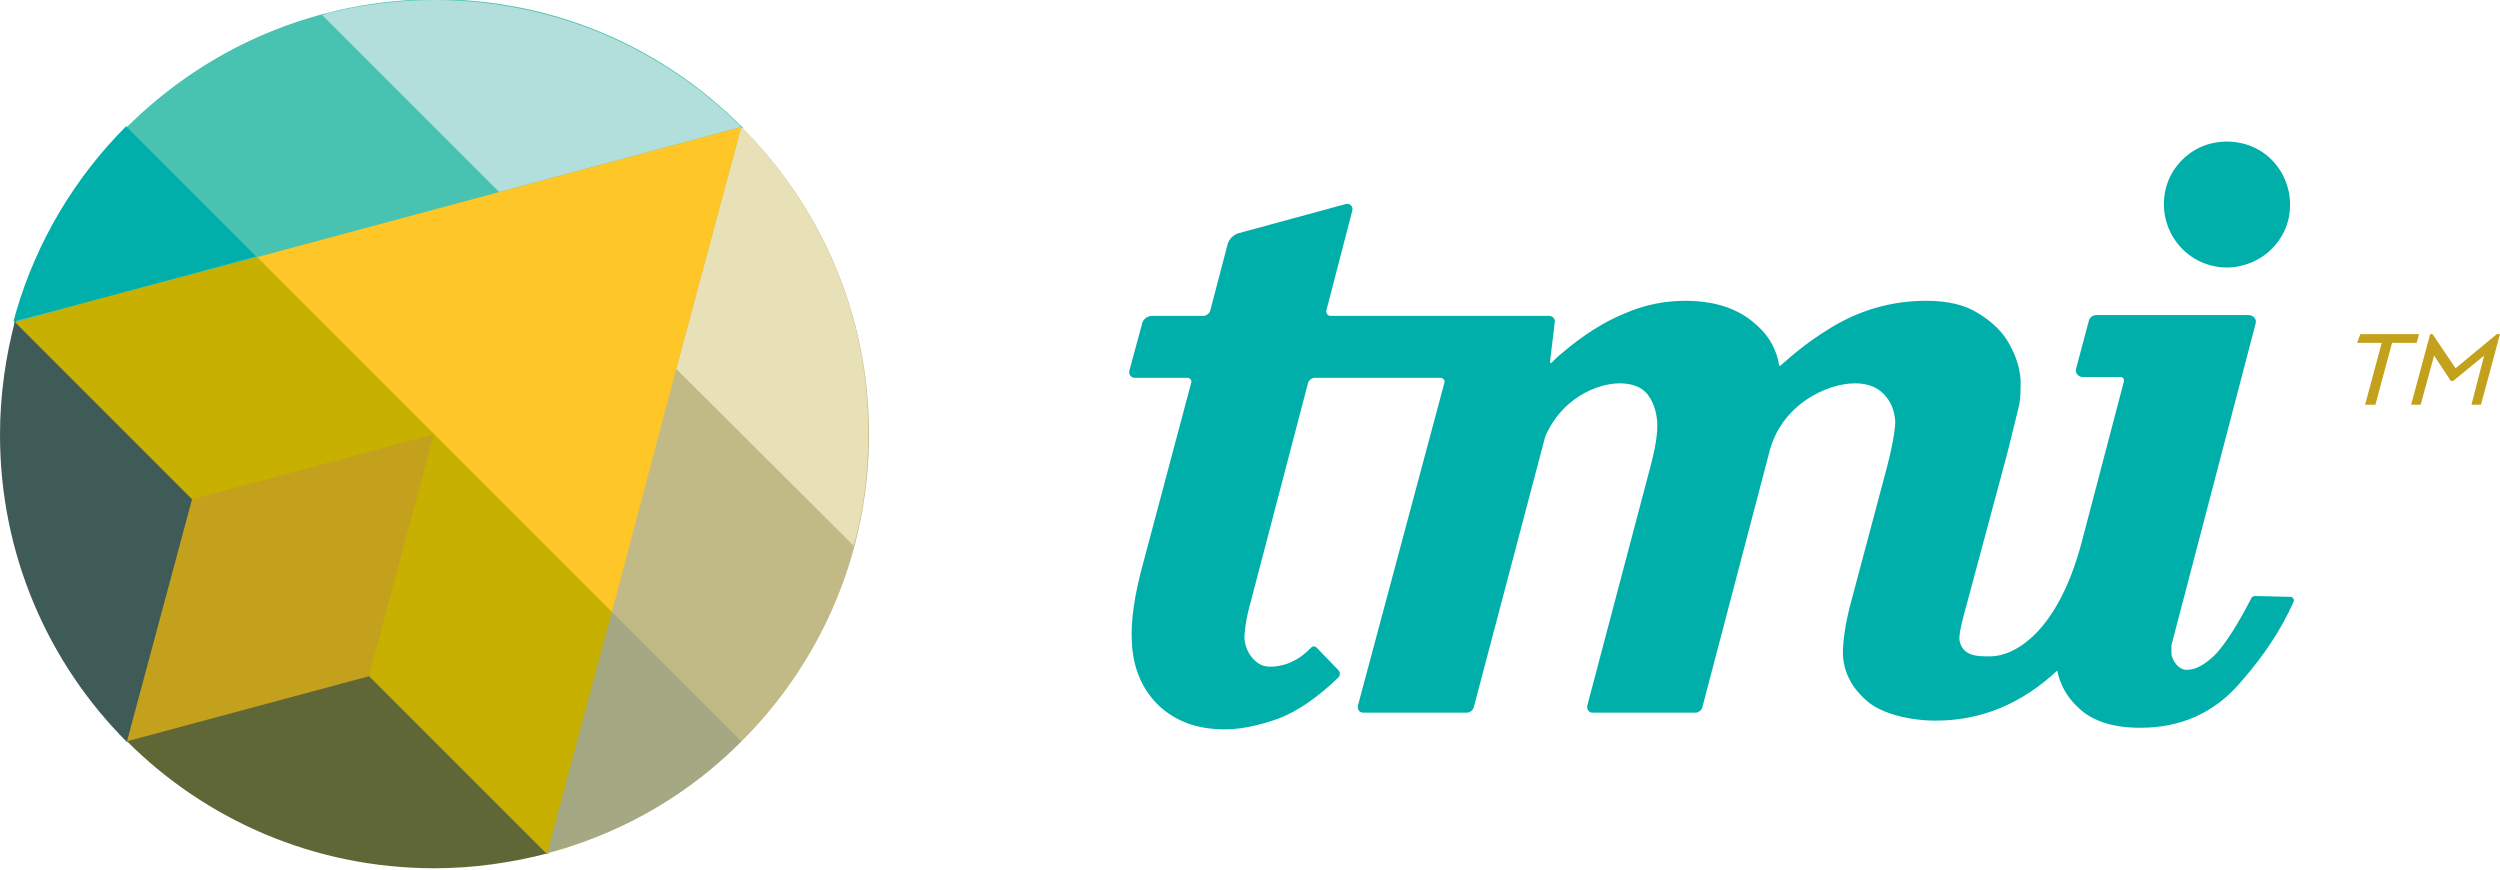
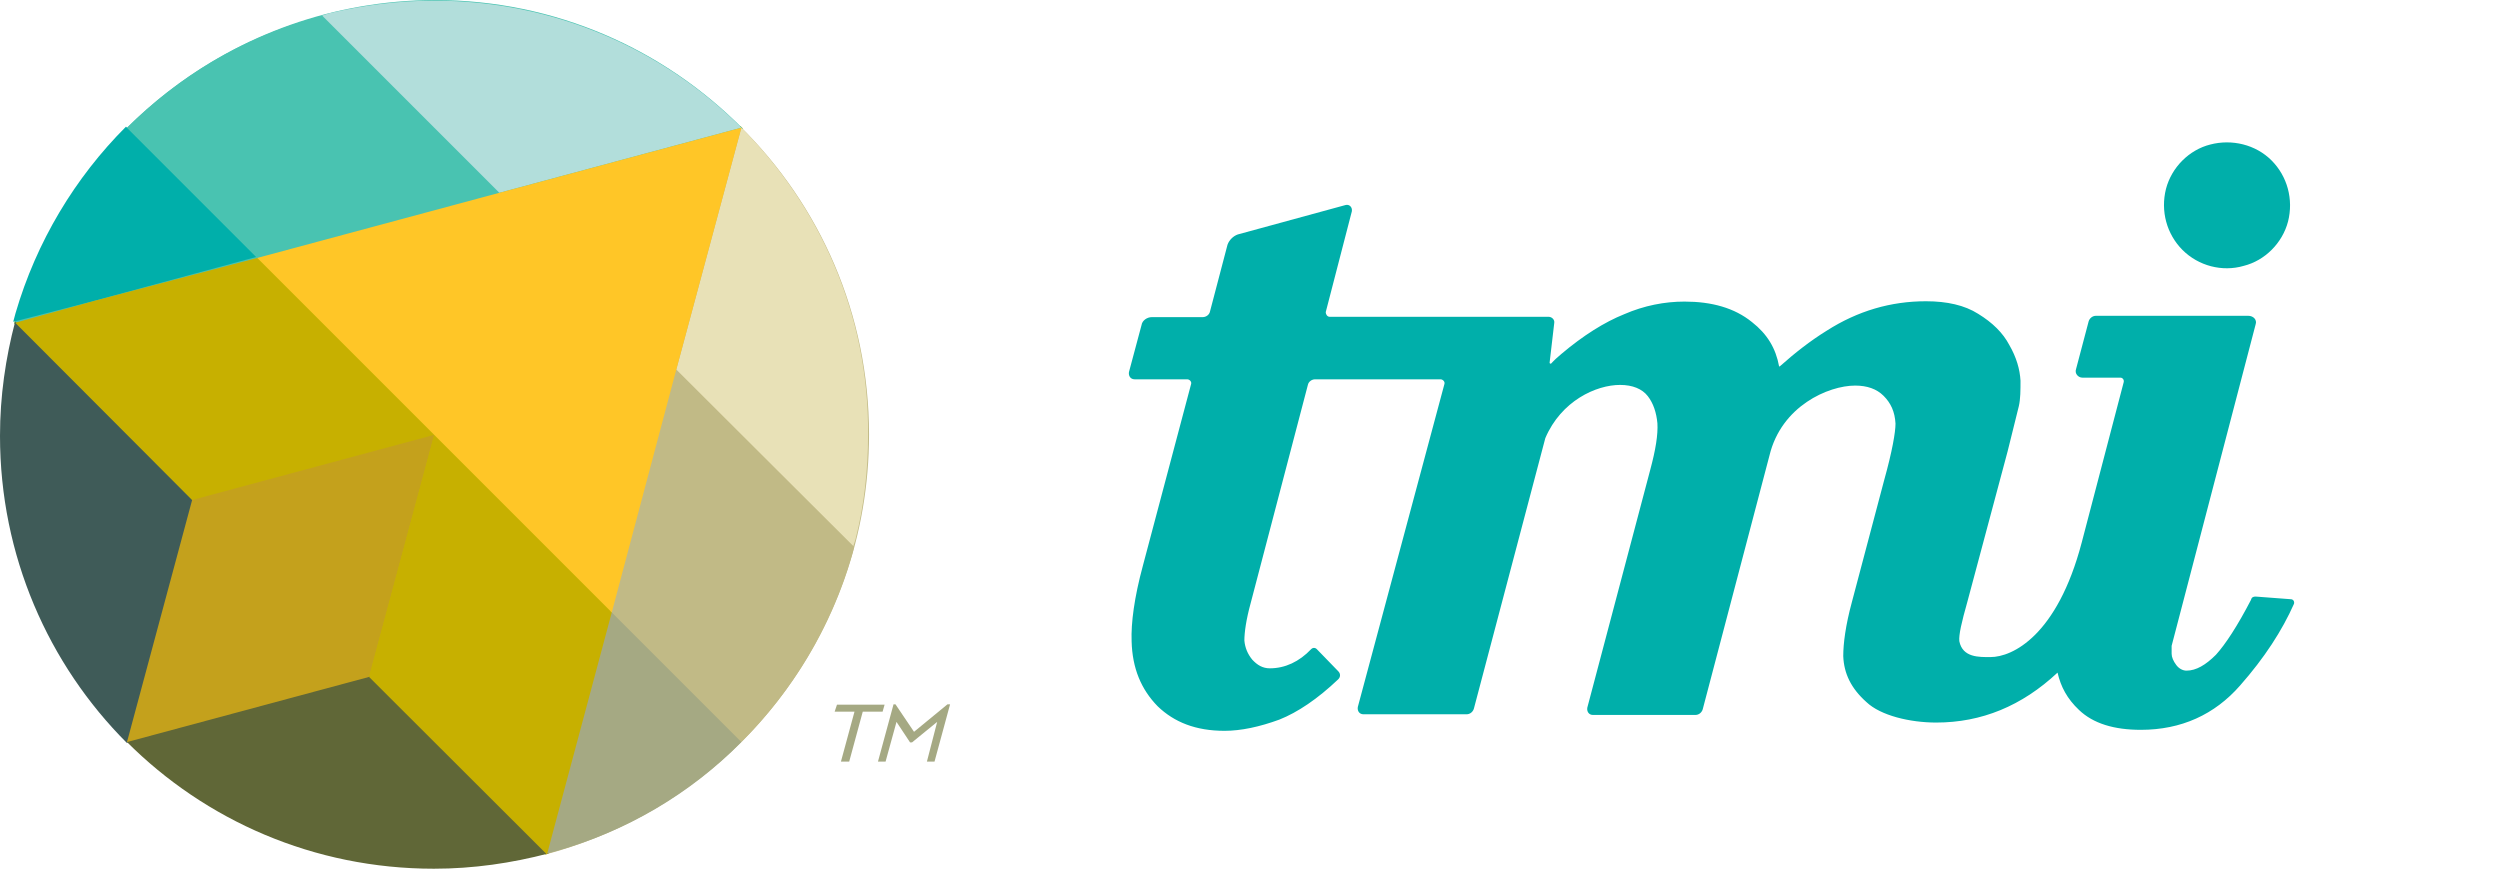
- <svg xmlns="http://www.w3.org/2000/svg" version="1.1" id="Layer_1" x="0px" y="0px" viewBox="-222 234.1 315 109.5" enable-background="new -222 234.1 315 109.5" xml:space="preserve">
+ <svg xmlns="http://www.w3.org/2000/svg" version="1.1" id="Layer_1" x="0px" y="0px" viewBox="-222 390.5 756 262.8" enable-background="new -222 390.5 756 262.8" xml:space="preserve">
  <g>
    <g>
-       <g>
-         <path fill="#C7B000" d="M-153.3,341.7c0.1,0,0.2-0.1,0.4-0.1l24.5-91.4c-0.1-0.1-0.2-0.2-0.3-0.3l-91.4,24.5     c0,0.1-0.1,0.2-0.1,0.4l22.2,22.2l-8.1,30.3c0.1,0.1,0.2,0.2,0.3,0.3l30.3-8.1L-153.3,341.7z" />
-         <path fill="#C1BA86" d="M-153.3,341.7c23.5-6.2,40.8-27.5,40.8-52.9c0-15.2-6.2-28.9-16.2-38.8l-24.6,91.7L-153.3,341.7z" />
-         <path fill="#49C3B1" d="M-220.2,274.8l91.8-24.6c-9.9-10-23.6-16.2-38.8-16.2C-192.7,234.1-214,251.4-220.2,274.8z" />
-         <path fill="#3F5B58" d="M-220.1,274.5c-1.2,4.6-1.9,9.4-1.9,14.4c0,15.1,6.1,28.8,16,38.7l0.2-0.2l8.1-30.3l0-0.1L-220.1,274.5z" />
-         <path fill="#606737" d="M-175.4,319.2l-30.4,8.1l-0.2,0.2c9.9,9.9,23.6,16,38.7,16c5,0,9.8-0.7,14.4-1.9L-175.4,319.2z" />
-         <g>
-           <path fill="#00AFAA" d="M-210,271.9l20.3-5.5l-16.4-16.4c-6.4,6.4-11.3,14.5-13.9,23.5l-0.3,1.1L-210,271.9z" />
-           <path fill="#49C3B1" d="M-206,250.1l16.4,16.4l30.5-8.2l-22.3-22.3l-1.1,0.3C-191.5,238.8-199.5,243.7-206,250.1z" />
-           <path fill="#B2DEDB" d="M-159.1,258.3l30.5-8.2c-9.9-9.9-23.6-16-38.7-16c-4.6,0-9,0.6-13.2,1.6l-0.9,0.3L-159.1,258.3z" />
-           <path fill="#E8E1B7" d="M-128.6,250.1l-8.2,30.5l22.3,22.3l0.3-0.9c1.1-4.2,1.6-8.7,1.6-13.2      C-112.5,273.7-118.7,260-128.6,250.1z" />
-           <path fill="#C1BA86" d="M-136.8,280.6l-8.2,30.5l16.4,16.4c6.4-6.4,11.3-14.5,13.9-23.5l0.3-1.1L-136.8,280.6z" />
-           <path fill="#A5A983" d="M-128.6,327.5l-16.4-16.4l-8.2,30.5l1.1-0.3C-143.1,338.8-135,334-128.6,327.5z" />
-           <polygon fill="#C7B000" points="-210,271.9 -220.1,274.7 -220.1,274.7 -220.1,274.7 -197.8,297 -167.3,288.8 -189.6,266.5           " />
-           <polygon fill="#C4A11C" points="-167.3,288.8 -197.8,297 -197.8,297 -197.8,297 -206,327.5 -206,327.5 -175.5,319.3     " />
-           <polygon fill="#C7B000" points="-167.3,288.8 -175.5,319.3 -153.1,341.7 -144.9,311.2     " />
-           <polygon fill="#FFC627" points="-128.6,250.1 -128.6,250.1 -159.1,258.3 -189.6,266.5 -189.6,266.5 -189.6,266.5 -167.3,288.8       -144.9,311.2 -136.8,280.6     " />
-         </g>
-       </g>
-       <g>
-         <path fill="#00AFAA" d="M62.2,309.2c-0.3,0-0.5,0.1-0.6,0.4c-1.7,3.3-3.2,5.6-4.4,6.9c-1.3,1.3-2.5,2-3.7,2     c-0.4,0-0.9-0.2-1.3-0.7c-0.4-0.5-0.6-1-0.6-1.4c0-0.3,0-0.7,0-1h0l10.6-40.5c0.2-0.6-0.3-1.1-0.9-1.1H42.1     c-0.4,0-0.8,0.3-0.9,0.7l-1.6,6c-0.2,0.6,0.3,1.1,0.8,1.1h4.8c0.3,0,0.5,0.3,0.4,0.6l-5.3,20.2v0c-3.1,11.7-8.7,14.4-11.5,14.4     c-1.4,0-3.5,0.1-3.9-2c-0.1-0.8,0.3-2.4,1-4.9l5.1-19c0.7-2.9,1.2-4.8,1.4-5.7c0.2-0.9,0.2-2,0.2-3.2c-0.1-1.4-0.5-2.9-1.4-4.5     c-0.8-1.5-2.1-2.8-3.9-3.9c-1.7-1.1-3.9-1.6-6.6-1.6c-4.4,0-8.6,1.2-12.5,3.7c-2.1,1.3-4,2.8-5.9,4.5c-0.1,0-0.1,0-0.1,0     c-0.4-2.3-1.5-4.1-3.4-5.6c-2.2-1.8-5.1-2.6-8.5-2.6c-2.5,0-5.1,0.5-7.6,1.6c-2.5,1-5.2,2.7-7.9,5c-0.5,0.4-0.9,0.8-1.3,1.2     c-0.1,0.1-0.2,0-0.2-0.1l0.6-5c0.1-0.4-0.3-0.8-0.7-0.8h-27.6c-0.3,0-0.5-0.3-0.5-0.6l3.3-12.7c0.1-0.5-0.3-0.9-0.8-0.8     l-13.6,3.7c-0.6,0.2-1.1,0.7-1.3,1.3l-2.2,8.4c-0.1,0.4-0.5,0.7-0.9,0.7h-6.4c-0.6,0-1.2,0.4-1.3,1l-1.6,5.9     c-0.1,0.5,0.2,0.9,0.7,0.9h6.6c0.3,0,0.6,0.3,0.5,0.6l-6.1,22.9c-1.1,4-1.5,7.2-1.4,9.5c0.1,3.4,1.2,6.1,3.3,8.2     c2.1,2,4.8,3.1,8.4,3.1c2.1,0,4.4-0.5,6.9-1.4c2.3-0.9,4.8-2.6,7.4-5.1c0.3-0.3,0.3-0.7,0-1l-2.7-2.8c-0.2-0.2-0.5-0.2-0.7,0     c-1.5,1.6-3.3,2.4-5.2,2.4c-0.9,0-1.6-0.4-2.2-1.1c-0.6-0.7-0.9-1.5-1-2.4c0-1,0.2-2.6,0.8-4.7l7.2-27.5c0.1-0.4,0.5-0.7,0.9-0.7     h15.8c0.3,0,0.6,0.3,0.5,0.6L-50.9,323c-0.1,0.5,0.2,0.9,0.7,0.9h13c0.4,0,0.8-0.3,0.9-0.7l9-34.1c2-4.7,6.4-6.7,9.4-6.7     c1.6,0,2.8,0.5,3.5,1.4c0.7,0.9,1.1,2.1,1.2,3.4c0.1,1.4-0.2,3.3-0.9,5.9l-7.9,29.9c-0.1,0.5,0.2,0.9,0.7,0.9h12.9     c0.4,0,0.8-0.3,0.9-0.7l8.4-32c1.5-6.2,7.4-8.8,10.8-8.8c1.5,0,2.7,0.4,3.6,1.3c0.9,0.9,1.4,2,1.5,3.5c0,1.1-0.4,3.5-1.4,7.1     l-4.1,15.4c-0.8,2.9-1.1,5.2-1.1,6.8c0.1,2.2,1,4.1,2.9,5.8c1.8,1.7,5.5,2.6,8.8,2.6c5.7,0,10.8-2.1,15.3-6.3     c0.4,1.8,1.2,3.3,2.7,4.7c1.8,1.7,4.4,2.5,7.8,2.5c5.1,0,9.3-1.9,12.5-5.6c3.1-3.5,5.3-6.9,6.8-10.3c0.1-0.3-0.1-0.6-0.4-0.6     L62.2,309.2L62.2,309.2z" />
-         <path fill="#00AFAA" d="M53,265.5L53,265.5c-2-2-2.8-4.9-2.1-7.7c0.7-2.7,2.9-4.9,5.6-5.6c2.7-0.7,5.7,0,7.7,2     c2,2,2.8,4.9,2.1,7.7c-0.7,2.7-2.9,4.9-5.6,5.6C58,268.3,55,267.5,53,265.5" />
-       </g>
-     </g>
-     <g>
-       <path fill="#C4A11C" d="M75.4,276.2h7.4l-0.3,1.1h-3.1l-2.1,7.8H76l2.1-7.8H75L75.4,276.2z" />
-       <path fill="#C4A11C" d="M91,278.9l-3.9,3.2h-0.3l-2.1-3.2l-1.7,6.2h-1.2l2.4-8.9h0.3l2.9,4.3l5.2-4.3H93l-2.4,8.9h-1.2L91,278.9z" />
+       <path fill="#00AFAA" d="M460.1,570.9c-0.7,0-1.2,0.2-1.4,1c-4.1,7.9-7.7,13.4-10.6,16.6c-3.1,3.1-6,4.8-8.9,4.8    c-1,0-2.2-0.5-3.1-1.7s-1.4-2.4-1.4-3.4c0-0.7,0-1.7,0-2.4l0,0l25.4-97.2c0.5-1.4-0.7-2.6-2.2-2.6h-46.1c-1,0-1.9,0.7-2.2,1.7    l-3.8,14.4c-0.5,1.4,0.7,2.6,1.9,2.6h11.5c0.7,0,1.2,0.7,1,1.4l-12.7,48.5l0,0c-7.4,28.1-20.9,34.6-27.6,34.6    c-3.4,0-8.4,0.2-9.4-4.8c-0.2-1.9,0.7-5.8,2.4-11.8l12.2-45.6c1.7-7,2.9-11.5,3.4-13.7c0.5-2.2,0.5-4.8,0.5-7.7    c-0.2-3.4-1.2-7-3.4-10.8c-1.9-3.6-5-6.7-9.4-9.4c-4.1-2.6-9.4-3.8-15.8-3.8c-10.6,0-20.6,2.9-30,8.9c-5,3.1-9.6,6.7-14.2,10.8    c-0.2,0-0.2,0-0.2,0c-1-5.5-3.6-9.8-8.2-13.4c-5.3-4.3-12.2-6.2-20.4-6.2c-6,0-12.2,1.2-18.2,3.8c-6,2.4-12.5,6.5-19,12    c-1.2,1-2.2,1.9-3.1,2.9c-0.2,0.2-0.5,0-0.5-0.2l1.4-12c0.2-1-0.7-1.9-1.7-1.9h-66.2c-0.7,0-1.2-0.7-1.2-1.4l7.9-30.5    c0.2-1.2-0.7-2.2-1.9-1.9l-32.6,8.9c-1.4,0.5-2.6,1.7-3.1,3.1l-5.3,20.2c-0.2,1-1.2,1.7-2.2,1.7h-15.4c-1.4,0-2.9,1-3.1,2.4    l-3.8,14.2c-0.2,1.2,0.5,2.2,1.7,2.2H137c0.7,0,1.4,0.7,1.2,1.4l-14.6,55c-2.6,9.6-3.6,17.3-3.4,22.8c0.2,8.2,2.9,14.6,7.9,19.7    c5,4.8,11.5,7.4,20.2,7.4c5,0,10.6-1.2,16.6-3.4c5.5-2.2,11.5-6.2,17.8-12.2c0.7-0.7,0.7-1.7,0-2.4l-6.5-6.7    c-0.5-0.5-1.2-0.5-1.7,0c-3.6,3.8-7.9,5.8-12.5,5.8c-2.2,0-3.8-1-5.3-2.6c-1.4-1.7-2.2-3.6-2.4-5.8c0-2.4,0.5-6.2,1.9-11.3    l17.3-66c0.2-1,1.2-1.7,2.2-1.7h37.9c0.7,0,1.4,0.7,1.2,1.4l-26.2,97.7c-0.2,1.2,0.5,2.2,1.7,2.2h31.2c1,0,1.9-0.7,2.2-1.7    l21.6-81.8c4.8-11.3,15.4-16.1,22.6-16.1c3.8,0,6.7,1.2,8.4,3.4s2.6,5,2.9,8.2c0.2,3.4-0.5,7.9-2.2,14.2l-19,71.8    c-0.2,1.2,0.5,2.2,1.7,2.2h31c1,0,1.9-0.7,2.2-1.7l20.2-76.8c3.6-14.9,17.8-21.1,25.9-21.1c3.6,0,6.5,1,8.6,3.1    c2.2,2.2,3.4,4.8,3.6,8.4c0,2.6-1,8.4-3.4,17l-9.8,37c-1.9,7-2.6,12.5-2.6,16.3c0.2,5.3,2.4,9.8,7,13.9c4.3,4.1,13.2,6.2,21.1,6.2    c13.7,0,25.9-5,36.7-15.1c1,4.3,2.9,7.9,6.5,11.3c4.3,4.1,10.6,6,18.7,6c12.2,0,22.3-4.6,30-13.4c7.4-8.4,12.7-16.6,16.3-24.7    c0.2-0.7-0.2-1.4-1-1.4L460.1,570.9L460.1,570.9z" />
+       <path fill="#00AFAA" d="M438,466.1L438,466.1c-4.8-4.8-6.7-11.8-5-18.5c1.7-6.5,7-11.8,13.4-13.4c6.5-1.7,13.7,0,18.5,4.8    c4.8,4.8,6.7,11.8,5,18.5c-1.7,6.5-7,11.8-13.4,13.4C450,472.8,442.8,470.9,438,466.1" />
    </g>
  </g>
+   <g>
+     <path fill="#C7B000" d="M-57.1,648.9c0.2,0,0.5-0.2,1-0.2L2.6,429.3c-0.2-0.2-0.5-0.5-0.7-0.7l-219.4,58.8c0,0.2-0.2,0.5-0.2,1   l53.3,53.3l-19.4,72.7c0.2,0.2,0.5,0.5,0.7,0.7l72.7-19.4L-57.1,648.9z" />
+     <path fill="#C1BA86" d="M-57.1,648.9c56.4-14.9,97.9-66,97.9-127c0-36.5-14.9-69.4-38.9-93.1L-57.1,648.9L-57.1,648.9z" />
+     <path fill="#49C3B1" d="M-217.7,488.4l220.3-59c-23.8-24-56.6-38.9-93.1-38.9C-151.7,390.7-202.8,432.2-217.7,488.4z" />
+     <path fill="#3F5B58" d="M-217.4,487.7c-2.9,11-4.6,22.6-4.6,34.6c0,36.2,14.6,69.1,38.4,92.9l0.5-0.5l19.4-72.7v-0.2L-217.4,487.7z   " />
+     <path fill="#606737" d="M-110.2,594.9l-73,19.4l-0.5,0.5c23.8,23.8,56.6,38.4,92.9,38.4c12,0,23.5-1.7,34.6-4.6L-110.2,594.9z" />
+     <g>
+       <path fill="#00AFAA" d="M-193.2,481.4l48.7-13.2l-39.4-39.4c-15.4,15.4-27.1,34.8-33.4,56.4l-0.7,2.6L-193.2,481.4z" />
+       <path fill="#49C3B1" d="M-183.6,429.1l39.4,39.4l73.2-19.7l-53.5-53.5l-2.6,0.7C-148.8,402-168,413.7-183.6,429.1z" />
+       <path fill="#B2DEDB" d="M-71,448.8l73.2-19.7c-23.8-23.8-56.6-38.4-92.9-38.4c-11,0-21.6,1.4-31.7,3.8l-2.2,0.7L-71,448.8z" />
+       <path fill="#E8E1B7" d="M2.2,429.1l-19.7,73.2L36,555.8l0.7-2.2c2.6-10.1,3.8-20.9,3.8-31.7C40.8,485.7,25.9,452.9,2.2,429.1z" />
+       <path fill="#C1BA86" d="M-17.5,502.3l-19.7,73.2l39.4,39.4c15.4-15.4,27.1-34.8,33.4-56.4l0.7-2.6L-17.5,502.3z" />
+       <path fill="#A5A983" d="M2.2,614.9l-39.4-39.4l-19.7,73.2l2.6-0.7C-32.6,642-13.2,630.5,2.2,614.9z" />
+       <polygon fill="#C7B000" points="-193.2,481.4 -217.4,488.1 -217.4,488.1 -217.4,488.1 -163.9,541.7 -90.7,522 -144.2,468.5   " />
+       <polygon fill="#C4A11C" points="-90.7,522 -163.9,541.7 -163.9,541.7 -163.9,541.7 -183.6,614.9 -183.6,614.9 -110.4,595.2   " />
+       <polygon fill="#C7B000" points="-90.7,522 -110.4,595.2 -56.6,648.9 -37,575.7   " />
+       <polygon fill="#FFC627" points="2.2,429.1 2.2,429.1 -71,448.8 -144.2,468.5 -144.2,468.5 -144.2,468.5 -90.7,522 -37,575.7     -17.5,502.3   " />
+     </g>
+   </g>
+   <g>
+     <path fill="#A5A983" d="M31.1,603.6h14.4l-0.6,2.1h-6l-4.1,15.1h-2.5l4.1-15.1h-6L31.1,603.6z" />
+     <path fill="#A5A983" d="M61.4,608.8l-7.6,6.2h-0.6l-4.1-6.2l-3.3,12h-2.3l4.7-17.3h0.6l5.6,8.3l10.1-8.3h0.8l-4.7,17.3h-2.3   L61.4,608.8z" />
+   </g>
</svg>
